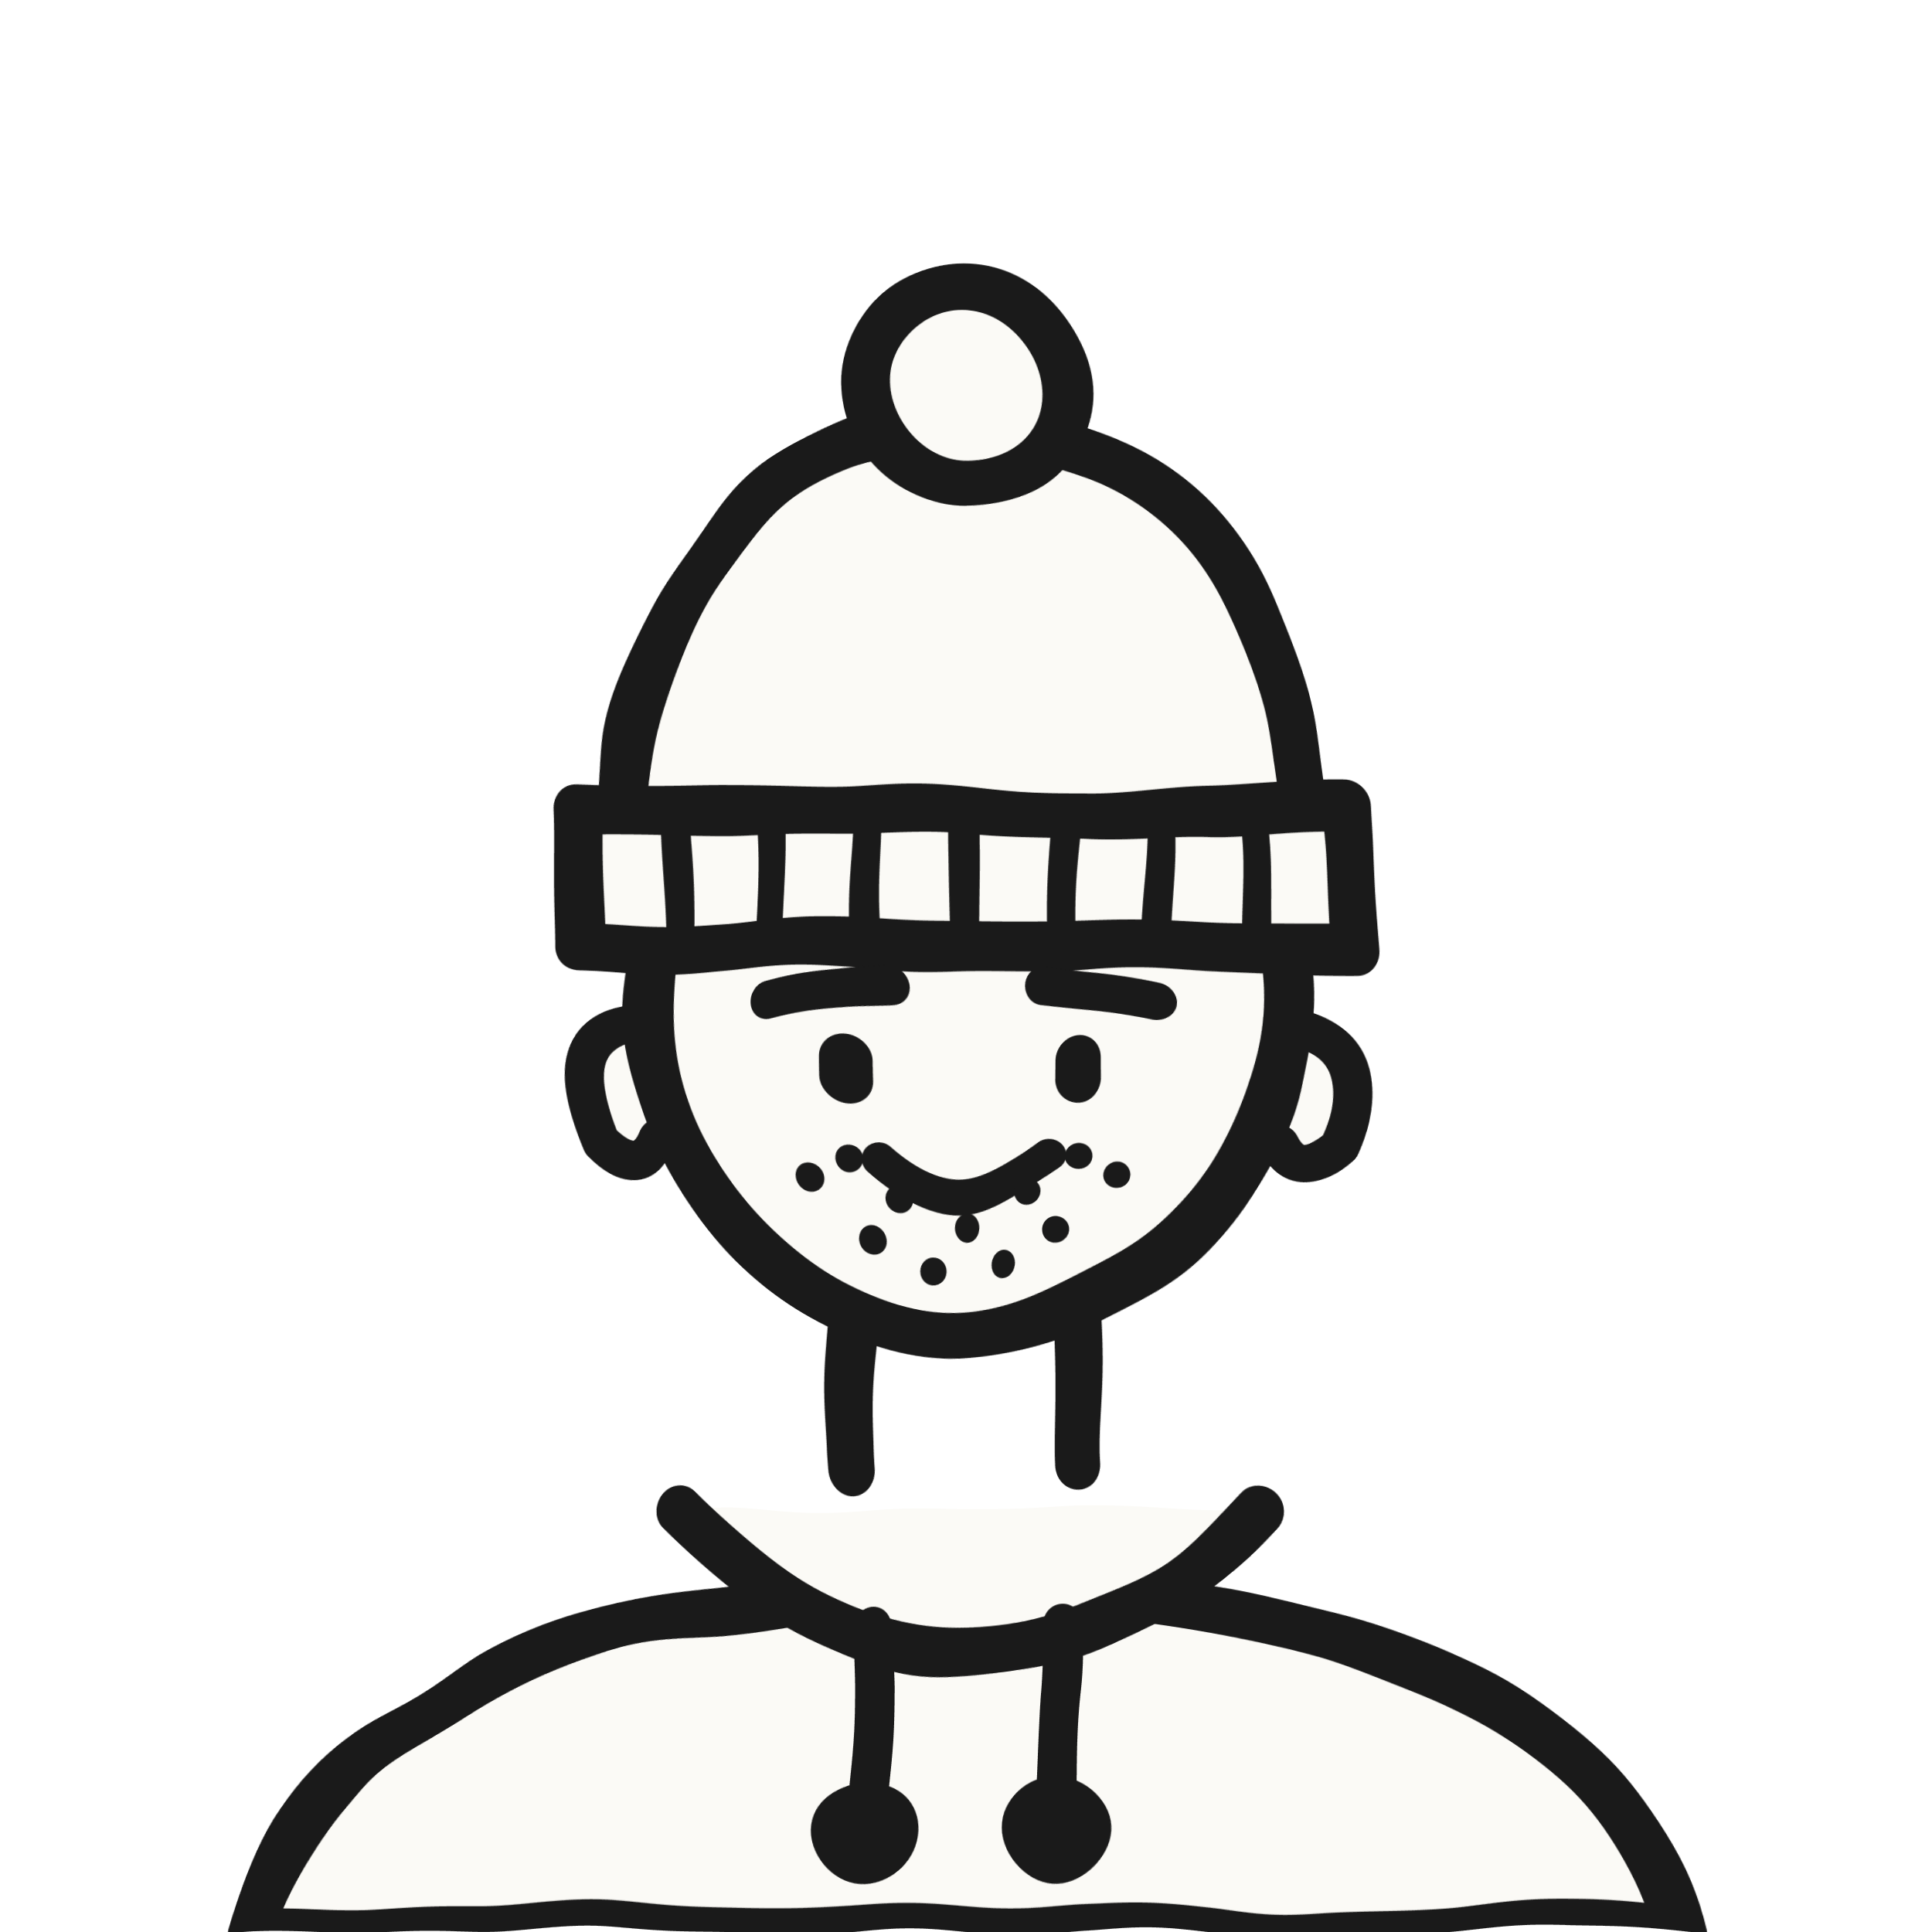
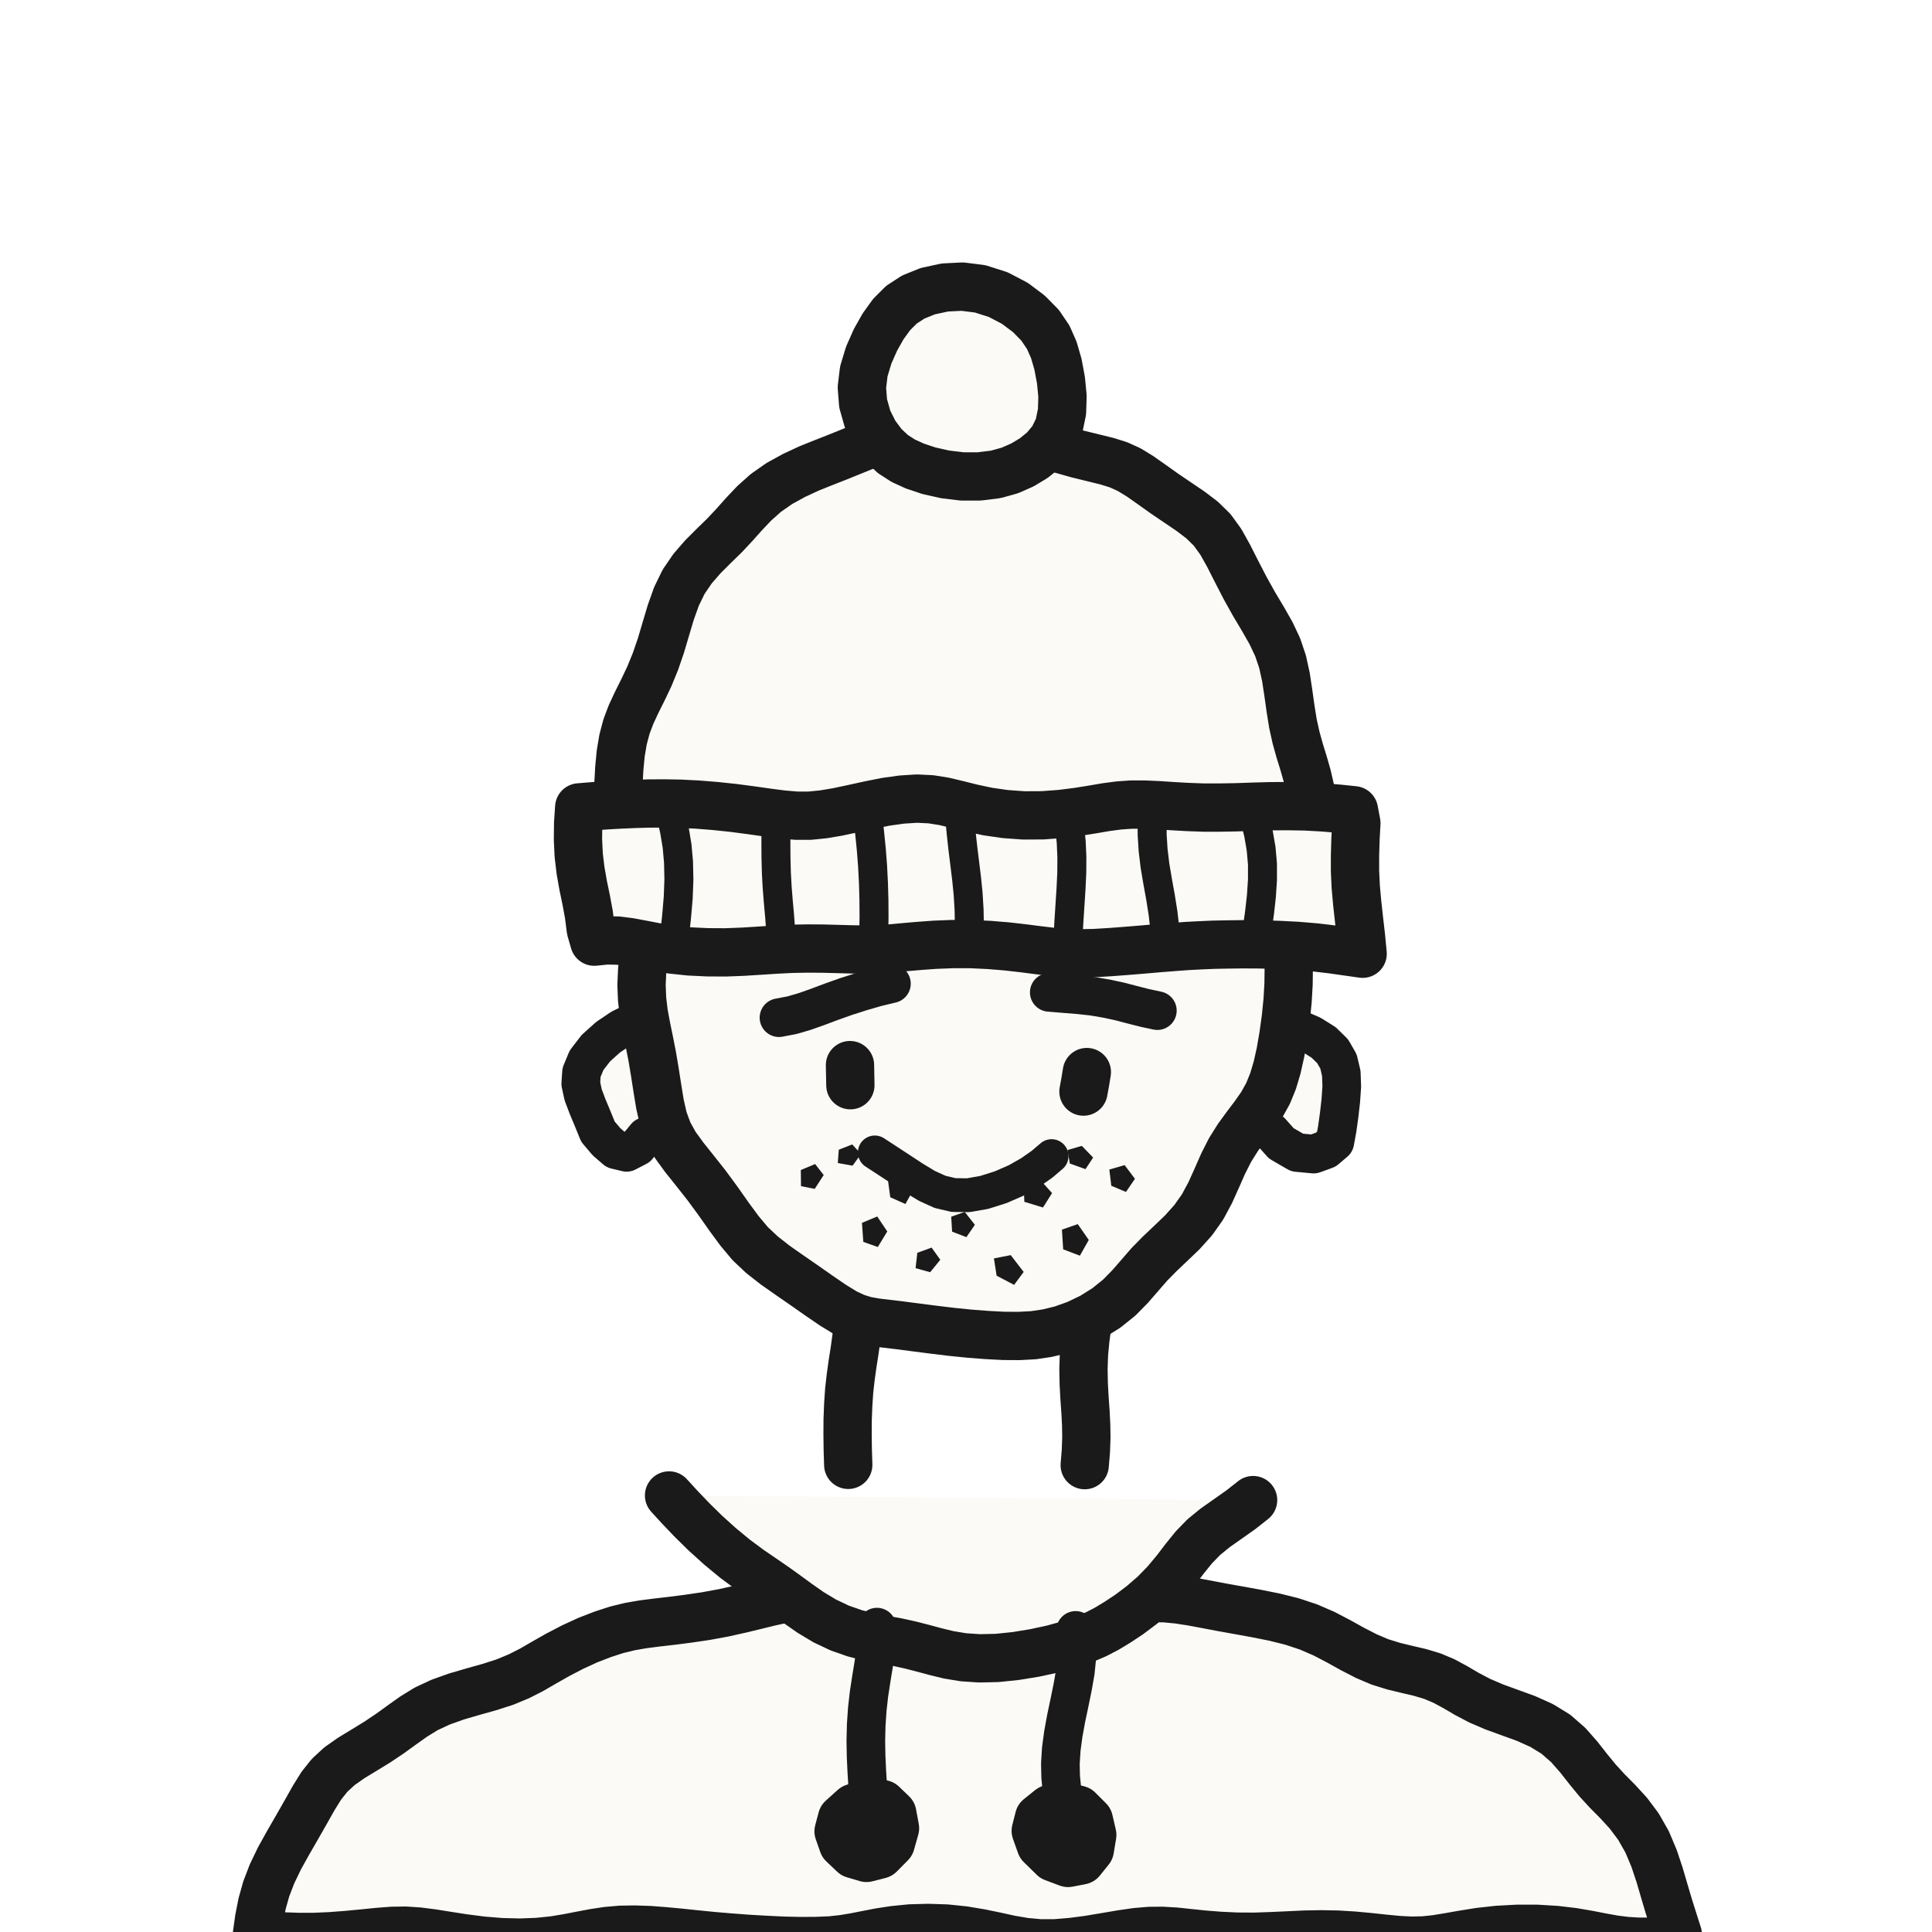
<svg xmlns="http://www.w3.org/2000/svg" viewBox="0 0 200 200" role="img" aria-label="Founder building a learning product">
-   <defs>
-     <filter id="wob-share-founders">
-       <feTurbulence type="fractalNoise" baseFrequency="0.04" numOctaves="2" seed="1" />
-       <feDisplacementMap in="SourceGraphic" scale="3" />
-     </filter>
-   </defs>
-   <g fill="none" stroke="#1a1a1a" stroke-width="5" stroke-linecap="round" stroke-linejoin="round" filter="url(#wob-share-founders)">
-     <path d="M26 200 C36 152 164 152 174 200 Z" fill="#fbfaf6" />
-     <path d="M70 156 q30 30 60 0" fill="#fbfaf6" />
-     <path d="M90 168 v20 M110 168 v20" stroke-width="4" />
-     <circle cx="90" cy="190" r="3" fill="#1a1a1a" />
-     <circle cx="110" cy="190" r="3" fill="#1a1a1a" />
-     <path d="M88 128 v24 M112 128 v24" />
-     <path d="M66 106 q-8 2 -4 12 q4 4 6 0 M134 106 q8 2 4 12 q-4 4 -6 0" fill="#fbfaf6" stroke-width="4" />
-     <ellipse cx="100" cy="102" rx="33" ry="36" fill="#fbfaf6" />
-     <path d="M64 90 Q66 46 100 44 Q134 46 136 90 Z" fill="#fbfaf6" />
-     <path d="M60 84 H140 V98 H60 Z" fill="#fbfaf6" />
-     <path d="M70 84 v14 M80 84 v14 M90 84 v14 M100 84 v14 M110 84 v14 M120 84 v14 M130 84 v14" stroke-width="3" />
-     <circle cx="100" cy="40" r="10" fill="#fbfaf6" stroke-width="5" />
-     <path d="M80 104 l12 -2 M108 102 l12 2" stroke-width="4" />
-     <path d="M88 110 v2 M112 110 v2" stroke-width="5" />
-     <path d="M91 120 q9 8 18 0" stroke-width="3.5" />
-     <circle cx="84" cy="122" r="1.4" fill="#1a1a1a" stroke="none" />
-     <circle cx="90" cy="128" r="1.4" fill="#1a1a1a" stroke="none" />
-     <circle cx="96" cy="131" r="1.4" fill="#1a1a1a" stroke="none" />
-     <circle cx="104" cy="131" r="1.4" fill="#1a1a1a" stroke="none" />
-     <circle cx="110" cy="128" r="1.4" fill="#1a1a1a" stroke="none" />
-     <circle cx="116" cy="122" r="1.4" fill="#1a1a1a" stroke="none" />
-     <circle cx="88" cy="120" r="1.4" fill="#1a1a1a" stroke="none" />
-     <circle cx="112" cy="120" r="1.4" fill="#1a1a1a" stroke="none" />
-     <circle cx="100" cy="127" r="1.4" fill="#1a1a1a" stroke="none" />
-     <circle cx="93" cy="124" r="1.4" fill="#1a1a1a" stroke="none" />
-     <circle cx="107" cy="124" r="1.4" fill="#1a1a1a" stroke="none" />
+   <g stroke-linecap="round" stroke-linejoin="round">
+     <path d="M26.59 200.30 L26.82 198.66 L27.13 197.08 L27.56 195.54 L28.16 193.98 L28.93 192.38 L29.83 190.76 L30.77 189.13 L31.66 187.57 L32.47 186.13 L33.26 184.86 L34.12 183.78 L35.14 182.84 L36.35 181.99 L37.70 181.17 L39.07 180.33 L40.38 179.45 L41.61 178.56 L42.82 177.70 L44.12 176.90 L45.60 176.21 L47.25 175.62 L49.00 175.11 L50.71 174.63 L52.29 174.12 L53.71 173.53 L55.03 172.86 L56.36 172.09 L57.77 171.29 L59.29 170.50 L60.86 169.78 L62.41 169.18 L63.86 168.71 L65.22 168.38 L66.55 168.15 L67.95 167.97 L69.51 167.79 L71.23 167.57 L73.06 167.30 L74.91 166.96 L76.66 166.57 L78.27 166.18 L79.74 165.82 L81.14 165.52 L82.56 165.30 L84.06 165.15 L85.67 165.07 L87.34 165.01 L89.01 164.94 L90.61 164.82 L92.12 164.64 L93.55 164.40 L94.94 164.11 L96.37 163.83 L97.90 163.59 L99.53 163.46 L101.26 163.47 L103.04 163.64 L104.83 163.94 L106.58 164.33 L108.28 164.75 L109.93 165.13 L111.55 165.41 L113.15 165.57 L114.73 165.61 L116.27 165.56 L117.77 165.48 L119.20 165.43 L120.59 165.45 L121.97 165.58 L123.39 165.80 L124.89 166.08 L126.51 166.39 L128.25 166.70 L130.07 167.03 L131.92 167.40 L133.73 167.85 L135.45 168.42 L137.07 169.12 L138.58 169.91 L140.02 170.71 L141.44 171.44 L142.85 172.04 L144.27 172.48 L145.67 172.82 L147.00 173.13 L148.27 173.51 L149.46 174.01 L150.63 174.64 L151.84 175.35 L153.17 176.05 L154.66 176.69 L156.28 177.28 L157.96 177.89 L159.59 178.62 L161.07 179.53 L162.35 180.65 L163.44 181.89 L164.42 183.14 L165.38 184.31 L166.39 185.41 L167.47 186.50 L168.57 187.70 L169.61 189.09 L170.51 190.67 L171.23 192.38 L171.80 194.09 L172.28 195.73 L172.74 197.28 L173.21 198.77 L173.69 200.28 L172.78 200.91 L171.18 201.00 L169.70 201.01 L168.35 200.93 L167.08 200.77 L165.81 200.54 L164.42 200.27 L162.85 200.00 L161.07 199.79 L159.10 199.67 L157.05 199.67 L155.03 199.78 L153.14 199.99 L151.46 200.26 L149.98 200.52 L148.65 200.74 L147.40 200.87 L146.12 200.90 L144.76 200.83 L143.29 200.69 L141.72 200.52 L140.09 200.37 L138.43 200.27 L136.76 200.24 L135.08 200.27 L133.38 200.35 L131.63 200.43 L129.85 200.49 L128.05 200.48 L126.30 200.40 L124.64 200.27 L123.10 200.11 L121.69 199.96 L120.34 199.88 L119.00 199.89 L117.60 200.01 L116.08 200.23 L114.43 200.51 L112.70 200.80 L110.95 201.03 L109.24 201.17 L107.63 201.17 L106.10 201.03 L104.62 200.78 L103.12 200.45 L101.52 200.12 L99.79 199.83 L97.95 199.64 L96.07 199.58 L94.24 199.63 L92.54 199.80 L91.03 200.03 L89.70 200.29 L88.48 200.53 L87.27 200.73 L85.98 200.87 L84.53 200.93 L82.89 200.94 L81.10 200.90 L79.22 200.81 L77.33 200.70 L75.48 200.56 L73.71 200.41 L72.02 200.24 L70.39 200.07 L68.80 199.92 L67.24 199.80 L65.72 199.75 L64.26 199.77 L62.87 199.89 L61.54 200.09 L60.21 200.34 L58.82 200.61 L57.32 200.86 L55.65 201.03 L53.82 201.10 L51.88 201.05 L49.92 200.89 L48.04 200.65 L46.30 200.38 L44.74 200.13 L43.32 199.95 L41.97 199.86 L40.61 199.88 L39.15 199.99 L37.57 200.15 L35.89 200.31 L34.17 200.44 L32.49 200.51 L30.90 200.51 L29.41 200.46 L28.00 200.37 L26.59 200.30 Z" fill="rgb(251, 250, 246)" stroke="rgb(26, 26, 26)" stroke-width="5.00" />
+     <path d="M69.26 154.81 L70.33 155.98 L71.58 157.29 L73.00 158.69 L74.54 160.08 L76.09 161.36 L77.56 162.45 L78.92 163.38 L80.17 164.24 L81.37 165.10 L82.60 166.00 L83.93 166.93 L85.38 167.80 L86.92 168.53 L88.49 169.08 L90.02 169.46 L91.49 169.74 L92.87 169.99 L94.19 170.28 L95.49 170.61 L96.82 170.97 L98.22 171.31 L99.74 171.56 L101.40 171.67 L103.22 171.63 L105.15 171.43 L107.11 171.11 L109.00 170.70 L110.70 170.23 L112.17 169.73 L113.42 169.20 L114.56 168.61 L115.70 167.92 L116.92 167.11 L118.21 166.14 L119.49 165.03 L120.67 163.82 L121.72 162.56 L122.66 161.33 L123.59 160.18 L124.62 159.12 L125.81 158.15 L127.12 157.23 L128.45 156.29 L129.72 155.29" fill="rgb(251, 250, 246)" stroke="rgb(26, 26, 26)" stroke-width="5.00" />
+     <path d="M90.78 168.44 L90.75 169.79 L90.62 171.10 L90.42 172.44 L90.19 173.85 L89.96 175.35 L89.78 176.94 L89.67 178.58 L89.63 180.23 L89.66 181.82 L89.73 183.35 L89.82 184.78 L89.89 186.16 L89.92 187.51" fill="none" stroke="rgb(26, 26, 26)" stroke-width="4.00" />
+     <path d="M111.35 168.78 L111.48 170.17 L111.47 171.58 L111.32 173.06 L111.05 174.60 L110.72 176.22 L110.37 177.88 L110.07 179.52 L109.86 181.10 L109.77 182.58 L109.80 183.96 L109.93 185.26 L110.11 186.54 L110.30 187.84" fill="none" stroke="rgb(26, 26, 26)" stroke-width="4.00" />
+     <path d="M92.65 189.26 L92.21 190.82 L91.06 191.98 L89.70 192.33 L88.38 191.94 L87.27 190.89 L86.81 189.58 L87.16 188.26 L88.39 187.15 L89.91 186.63 L91.34 186.76 L92.37 187.75 L92.65 189.26 Z" fill="rgb(26, 26, 26)" stroke="rgb(26, 26, 26)" stroke-width="5.00" />
+     <path d="M113.07 189.95 L112.82 191.46 L111.91 192.59 L110.57 192.85 L109.07 192.29 L107.74 190.99 L107.22 189.53 L107.56 188.19 L108.72 187.26 L110.18 186.99 L111.62 187.34 L112.72 188.44 L113.07 189.95 Z" fill="rgb(26, 26, 26)" stroke="rgb(26, 26, 26)" stroke-width="5.00" />
+     <path d="M88.44 127.63 L88.64 129.61 L88.79 131.61 L88.88 133.53 L88.88 135.32 L88.80 136.95 L88.66 138.44 L88.47 139.82 L88.26 141.16 L88.07 142.52 L87.91 143.92 L87.81 145.39 L87.75 146.92 L87.74 148.49 L87.76 150.06 L87.81 151.64" fill="none" stroke="rgb(26, 26, 26)" stroke-width="5.00" />
+     <path d="M113.27 128.34 L113.34 130.19 L113.27 131.99 L113.09 133.71 L112.84 135.38 L112.58 137.00 L112.36 138.60 L112.21 140.19 L112.16 141.75 L112.19 143.28 L112.27 144.75 L112.37 146.15 L112.44 147.51 L112.46 148.84 L112.41 150.21 L112.29 151.67" fill="none" stroke="rgb(26, 26, 26)" stroke-width="5.00" />
+     <path d="M65.65 105.80 L64.30 106.46 L62.95 107.37 L61.69 108.50 L60.72 109.76 L60.20 111.01 L60.12 112.19 L60.37 113.34 L60.82 114.53 L61.35 115.80 L61.90 117.15 L62.79 118.20 L63.74 119.02 L64.87 119.29 L65.99 118.71 L66.86 117.65" fill="rgb(251, 250, 246)" stroke="rgb(26, 26, 26)" stroke-width="4.00" />
+     <path d="M134.30 106.49 L135.77 107.13 L137.02 107.91 L137.95 108.82 L138.56 109.88 L138.85 111.10 L138.90 112.47 L138.80 113.93 L138.63 115.42 L138.43 116.86 L138.18 118.22 L137.25 119.01 L135.99 119.47 L134.28 119.31 L132.64 118.36 L131.58 117.17" fill="rgb(251, 250, 246)" stroke="rgb(26, 26, 26)" stroke-width="4.00" />
+     <path d="M133.39 101.89 L133.29 103.60 L133.11 105.38 L132.86 107.18 L132.56 108.93 L132.21 110.50 L131.79 111.91 L131.27 113.19 L130.62 114.36 L129.85 115.46 L129.01 116.57 L128.15 117.75 L127.34 119.04 L126.62 120.46 L125.96 121.96 L125.28 123.47 L124.49 124.94 L123.53 126.30 L122.40 127.56 L121.19 128.72 L120.03 129.82 L118.97 130.90 L118.00 132.02 L116.99 133.18 L115.86 134.33 L114.54 135.39 L113.06 136.32 L111.46 137.09 L109.89 137.65 L108.40 138.01 L106.99 138.22 L105.50 138.30 L103.89 138.29 L102.17 138.20 L100.35 138.06 L98.47 137.87 L96.58 137.64 L94.79 137.41 L93.18 137.20 L91.83 137.04 L90.66 136.90 L89.60 136.71 L88.56 136.39 L87.48 135.88 L86.24 135.12 L84.82 134.15 L83.25 133.05 L81.70 131.98 L80.22 130.94 L78.88 129.89 L77.67 128.75 L76.57 127.44 L75.48 125.96 L74.34 124.34 L73.15 122.72 L71.95 121.20 L70.84 119.81 L69.90 118.52 L69.18 117.22 L68.67 115.84 L68.32 114.30 L68.05 112.65 L67.79 110.98 L67.52 109.37 L67.22 107.84 L66.91 106.33 L66.64 104.88 L66.47 103.44 L66.41 101.96 L66.48 100.41 L66.70 98.77 L67.04 97.06 L67.50 95.30 L67.99 93.59 L68.48 91.87 L68.93 90.16 L69.30 88.48 L69.62 86.89 L69.92 85.43 L70.30 84.10 L70.85 82.93 L71.62 81.90 L72.59 80.95 L73.67 80.04 L74.78 79.09 L75.85 78.07 L76.90 76.96 L78.01 75.81 L79.27 74.68 L80.71 73.63 L82.28 72.68 L83.93 71.82 L85.47 71.03 L86.84 70.29 L88.08 69.53 L89.33 68.72 L90.67 67.88 L92.12 67.08 L93.65 66.38 L95.27 65.81 L96.84 65.47 L98.32 65.38 L99.75 65.53 L101.21 65.89 L102.80 66.40 L104.56 67.00 L106.44 67.59 L108.28 68.10 L110.08 68.56 L111.73 69.03 L113.16 69.57 L114.34 70.22 L115.40 71.02 L116.43 71.90 L117.52 72.78 L118.67 73.57 L119.88 74.29 L121.08 75.01 L122.20 75.85 L123.17 76.88 L124.03 78.10 L124.85 79.44 L125.71 80.78 L126.68 82.06 L127.76 83.27 L128.87 84.48 L129.94 85.78 L130.87 87.24 L131.62 88.87 L132.19 90.62 L132.59 92.37 L132.87 94.03 L133.08 95.60 L133.25 97.16 L133.36 98.70 L133.41 100.26 L133.39 101.89 Z" fill="rgb(251, 250, 246)" stroke="rgb(26, 26, 26)" stroke-width="5.00" />
+     <path d="M64.10 89.52 L64.04 87.97 L63.99 86.34 L63.98 84.64 L63.98 82.90 L64.02 81.18 L64.11 79.52 L64.26 77.98 L64.50 76.55 L64.85 75.23 L65.32 73.98 L65.90 72.73 L66.55 71.43 L67.22 70.02 L67.85 68.48 L68.42 66.82 L68.93 65.10 L69.44 63.39 L70.03 61.74 L70.77 60.22 L71.70 58.86 L72.76 57.64 L73.89 56.51 L75.00 55.43 L76.03 54.33 L77.02 53.22 L78.07 52.11 L79.28 51.03 L80.68 50.05 L82.21 49.21 L83.74 48.50 L85.18 47.92 L86.48 47.41 L87.70 46.92 L88.93 46.42 L90.26 45.89 L91.74 45.34 L93.32 44.78 L94.92 44.28 L96.47 43.86 L97.94 43.58 L99.37 43.46 L100.83 43.66 L102.39 44.05 L104.10 44.58 L105.95 45.22 L107.89 45.89 L109.80 46.50 L111.60 47.01 L113.20 47.40 L114.58 47.74 L115.77 48.11 L116.88 48.61 L118.01 49.30 L119.22 50.15 L120.54 51.09 L121.91 52.02 L123.24 52.92 L124.44 53.83 L125.48 54.85 L126.38 56.09 L127.20 57.56 L128.03 59.20 L128.91 60.90 L129.83 62.55 L130.75 64.09 L131.58 65.55 L132.26 66.99 L132.77 68.50 L133.12 70.09 L133.37 71.74 L133.60 73.38 L133.85 74.93 L134.17 76.37 L134.54 77.70 L134.94 78.99 L135.32 80.32 L135.65 81.76 L135.90 83.36 L136.07 85.09 L136.18 86.91 L136.27 88.75 L136.16 90.28 L134.73 90.08 L133.28 89.78 L131.72 89.43 L130.02 89.09 L128.18 88.83 L126.24 88.69 L124.31 88.69 L122.48 88.84 L120.83 89.09 L119.39 89.39 L118.11 89.71 L116.91 89.97 L115.69 90.15 L114.36 90.24 L112.88 90.22 L111.24 90.13 L109.48 89.98 L107.67 89.81 L105.85 89.64 L104.06 89.47 L102.31 89.33 L100.59 89.21 L98.88 89.12 L97.21 89.06 L95.58 89.04 L94.02 89.07 L92.57 89.15 L91.22 89.28 L89.94 89.47 L88.65 89.69 L87.28 89.91 L85.76 90.09 L84.06 90.20 L82.22 90.21 L80.30 90.13 L78.40 89.95 L76.59 89.71 L74.93 89.45 L73.42 89.22 L71.99 89.07 L70.57 89.00 L69.09 89.04 L67.50 89.17 L65.82 89.34 L64.10 89.52 Z" fill="rgb(251, 250, 246)" stroke="rgb(26, 26, 26)" stroke-width="5.00" />
+     <path d="M59.96 83.58 L61.42 83.46 L62.86 83.36 L64.28 83.28 L65.70 83.22 L67.17 83.18 L68.72 83.17 L70.40 83.20 L72.20 83.29 L74.07 83.44 L75.96 83.64 L77.78 83.88 L79.47 84.12 L81.02 84.32 L82.44 84.44 L83.82 84.44 L85.22 84.30 L86.71 84.05 L88.31 83.71 L90.00 83.34 L91.70 83.00 L93.36 82.77 L94.92 82.67 L96.36 82.74 L97.74 82.96 L99.13 83.29 L100.61 83.66 L102.25 84.01 L104.05 84.27 L105.98 84.41 L107.93 84.40 L109.82 84.26 L111.56 84.04 L113.13 83.79 L114.53 83.55 L115.83 83.38 L117.11 83.29 L118.43 83.29 L119.85 83.35 L121.36 83.45 L122.95 83.54 L124.59 83.60 L126.26 83.60 L127.96 83.57 L129.70 83.51 L131.49 83.46 L133.31 83.45 L135.15 83.48 L136.94 83.58 L138.63 83.72 L140.16 83.88 L140.41 85.21 L140.32 86.87 L140.27 88.54 L140.27 90.19 L140.35 91.85 L140.50 93.52 L140.69 95.23 L140.89 96.97 L141.06 98.73 L139.58 98.52 L137.97 98.29 L136.21 98.08 L134.32 97.92 L132.37 97.82 L130.46 97.76 L128.66 97.75 L127.03 97.77 L125.57 97.80 L124.21 97.86 L122.88 97.93 L121.50 98.03 L119.99 98.15 L118.37 98.29 L116.66 98.43 L114.95 98.56 L113.29 98.66 L111.74 98.69 L110.29 98.64 L108.88 98.53 L107.44 98.36 L105.89 98.16 L104.21 97.97 L102.39 97.82 L100.49 97.73 L98.60 97.73 L96.80 97.80 L95.15 97.92 L93.64 98.05 L92.25 98.18 L90.92 98.26 L89.57 98.30 L88.18 98.28 L86.71 98.24 L85.17 98.20 L83.60 98.19 L81.99 98.22 L80.36 98.30 L78.68 98.41 L76.93 98.52 L75.10 98.59 L73.23 98.58 L71.35 98.49 L69.56 98.30 L67.90 98.04 L66.44 97.76 L65.15 97.52 L63.97 97.37 L62.79 97.35 L61.52 97.48 L61.16 96.23 L60.96 94.66 L60.68 93.15 L60.37 91.66 L60.10 90.13 L59.91 88.54 L59.83 86.90 L59.85 85.23 L59.96 83.58 Z" fill="rgb(251, 250, 246)" stroke="rgb(26, 26, 26)" stroke-width="5.00" />
+     <path d="M69.18 83.17 L69.51 84.55 L69.83 86.01 L70.09 87.57 L70.24 89.25 L70.28 91.05 L70.21 92.91 L70.05 94.78 L69.86 96.60 L69.67 98.31" fill="none" stroke="rgb(26, 26, 26)" stroke-width="3.00" />
+     <path d="M80.34 84.24 L80.33 85.78 L80.32 87.32 L80.33 88.84 L80.37 90.35 L80.45 91.83 L80.57 93.34 L80.71 94.89 L80.83 96.53 L80.92 98.27" fill="none" stroke="rgb(26, 26, 26)" stroke-width="3.00" />
+     <path d="M89.71 83.40 L89.87 84.85 L90.04 86.36 L90.20 87.97 L90.33 89.66 L90.42 91.42 L90.47 93.21 L90.48 94.97 L90.45 96.67 L90.41 98.28" fill="none" stroke="rgb(26, 26, 26)" stroke-width="3.00" />
+     <path d="M99.28 83.32 L99.37 84.82 L99.51 86.33 L99.68 87.86 L99.87 89.39 L100.06 90.94 L100.22 92.53 L100.32 94.19 L100.35 95.92 L100.29 97.73" fill="none" stroke="rgb(26, 26, 26)" stroke-width="3.00" />
+     <path d="M110.51 84.19 L110.73 85.64 L110.89 87.14 L110.96 88.71 L110.95 90.35 L110.87 92.04 L110.76 93.74 L110.65 95.43 L110.56 97.07 L110.53 98.66" fill="none" stroke="rgb(26, 26, 26)" stroke-width="3.00" />
+     <path d="M119.36 83.33 L119.27 84.85 L119.27 86.42 L119.37 88.00 L119.56 89.59 L119.83 91.20 L120.13 92.85 L120.40 94.55 L120.60 96.30 L120.68 98.09" fill="none" stroke="rgb(26, 26, 26)" stroke-width="3.00" />
+     <path d="M129.59 83.52 L129.95 84.91 L130.29 86.35 L130.55 87.86 L130.69 89.44 L130.69 91.09 L130.58 92.77 L130.39 94.46 L130.16 96.12 L129.95 97.75" fill="none" stroke="rgb(26, 26, 26)" stroke-width="3.00" />
+     <path d="M109.99 41.01 L109.94 42.62 L109.62 44.17 L108.98 45.48 L108.09 46.55 L107.02 47.42 L105.84 48.13 L104.55 48.70 L103.07 49.11 L101.36 49.32 L99.61 49.32 L97.85 49.11 L96.16 48.73 L94.72 48.25 L93.51 47.70 L92.44 47.01 L91.46 46.09 L90.56 44.89 L89.82 43.42 L89.35 41.76 L89.22 40.11 L89.42 38.45 L89.93 36.76 L90.63 35.18 L91.42 33.78 L92.30 32.56 L93.31 31.55 L94.54 30.75 L96.05 30.14 L97.82 29.76 L99.62 29.67 L101.46 29.90 L103.34 30.50 L105.06 31.40 L106.51 32.49 L107.67 33.67 L108.51 34.91 L109.09 36.22 L109.52 37.70 L109.83 39.36 L109.99 41.01 Z" fill="rgb(251, 250, 246)" stroke="rgb(26, 26, 26)" stroke-width="5.00" />
+     <path d="M80.64 105.35 L82.00 105.09 L83.30 104.71 L84.63 104.24 L86.04 103.71 L87.56 103.17 L89.15 102.66 L90.74 102.20 L92.28 101.83" fill="none" stroke="rgb(26, 26, 26)" stroke-width="4.00" />
+     <path d="M108.62 102.73 L110.19 102.86 L111.70 102.98 L113.16 103.14 L114.56 103.38 L115.90 103.67 L117.21 104.01 L118.50 104.34 L119.81 104.62" fill="none" stroke="rgb(26, 26, 26)" stroke-width="4.00" />
+     <path d="M87.99 110.26 L88.01 111.31 L88.03 112.34" fill="none" stroke="rgb(26, 26, 26)" stroke-width="5.00" />
+     <path d="M112.51 110.98 L112.34 112.02 L112.16 113.00" fill="none" stroke="rgb(26, 26, 26)" stroke-width="5.00" />
+     <path d="M90.56 119.30 L91.82 120.12 L93.18 121.01 L94.58 121.93 L95.95 122.76 L97.31 123.38 L98.71 123.71 L100.23 123.73 L101.88 123.44 L103.59 122.90 L105.22 122.19 L106.66 121.37 L107.86 120.53 L108.86 119.68" fill="none" stroke="rgb(26, 26, 26)" stroke-width="3.50" />
+     <path d="M85.27 121.64 L84.34 123.07 L82.92 122.79 L82.90 121.12 L84.38 120.50 L85.27 121.64 Z" fill="rgb(26, 26, 26)" stroke="none" stroke-width="5.00" />
+     <path d="M91.85 127.48 L90.87 129.09 L89.37 128.56 L89.23 126.59 L90.81 125.93 L91.85 127.48 Z" fill="rgb(26, 26, 26)" stroke="none" stroke-width="5.00" />
+     <path d="M97.34 130.41 L96.29 131.70 L94.78 131.28 L94.96 129.69 L96.44 129.15 L97.34 130.41 Z" fill="rgb(26, 26, 26)" stroke="none" stroke-width="5.00" />
+     <path d="M105.97 131.67 L104.98 133.01 L103.17 132.06 L102.89 130.27 L104.63 129.93 L105.97 131.67 Z" fill="rgb(26, 26, 26)" stroke="none" stroke-width="5.00" />
+     <path d="M112.71 128.36 L111.79 129.99 L110.06 129.33 L109.93 127.29 L111.57 126.72 L112.71 128.36 Z" fill="rgb(26, 26, 26)" stroke="none" stroke-width="5.00" />
+     <path d="M117.49 122.03 L116.56 123.39 L115.04 122.75 L114.84 121.07 L116.42 120.61 L117.49 122.03 Z" fill="rgb(26, 26, 26)" stroke="none" stroke-width="5.00" />
+     <path d="M89.13 119.46 L88.26 120.67 L86.73 120.40 L86.83 119.02 L88.22 118.47 L89.13 119.46 Z" fill="rgb(26, 26, 26)" stroke="none" stroke-width="5.00" />
+     <path d="M113.16 119.83 L112.37 121.03 L110.75 120.45 L110.51 119.05 L111.99 118.62 L113.16 119.83 Z" fill="rgb(26, 26, 26)" stroke="none" stroke-width="5.00" />
+     <path d="M100.92 126.79 L100.04 128.07 L98.56 127.50 L98.47 125.95 L99.87 125.46 L100.92 126.79 Z" fill="rgb(26, 26, 26)" stroke="none" stroke-width="5.00" />
+     <path d="M94.46 123.32 L93.73 124.64 L92.16 123.94 L91.93 122.24 L93.31 121.80 L94.46 123.32 Z" fill="rgb(26, 26, 26)" stroke="none" stroke-width="5.00" />
+     <path d="M108.91 123.51 L107.97 125.00 L106.04 124.41 L105.97 122.69 L107.65 122.11 L108.91 123.51 Z" fill="rgb(26, 26, 26)" stroke="none" stroke-width="5.00" />
  </g>
</svg>
